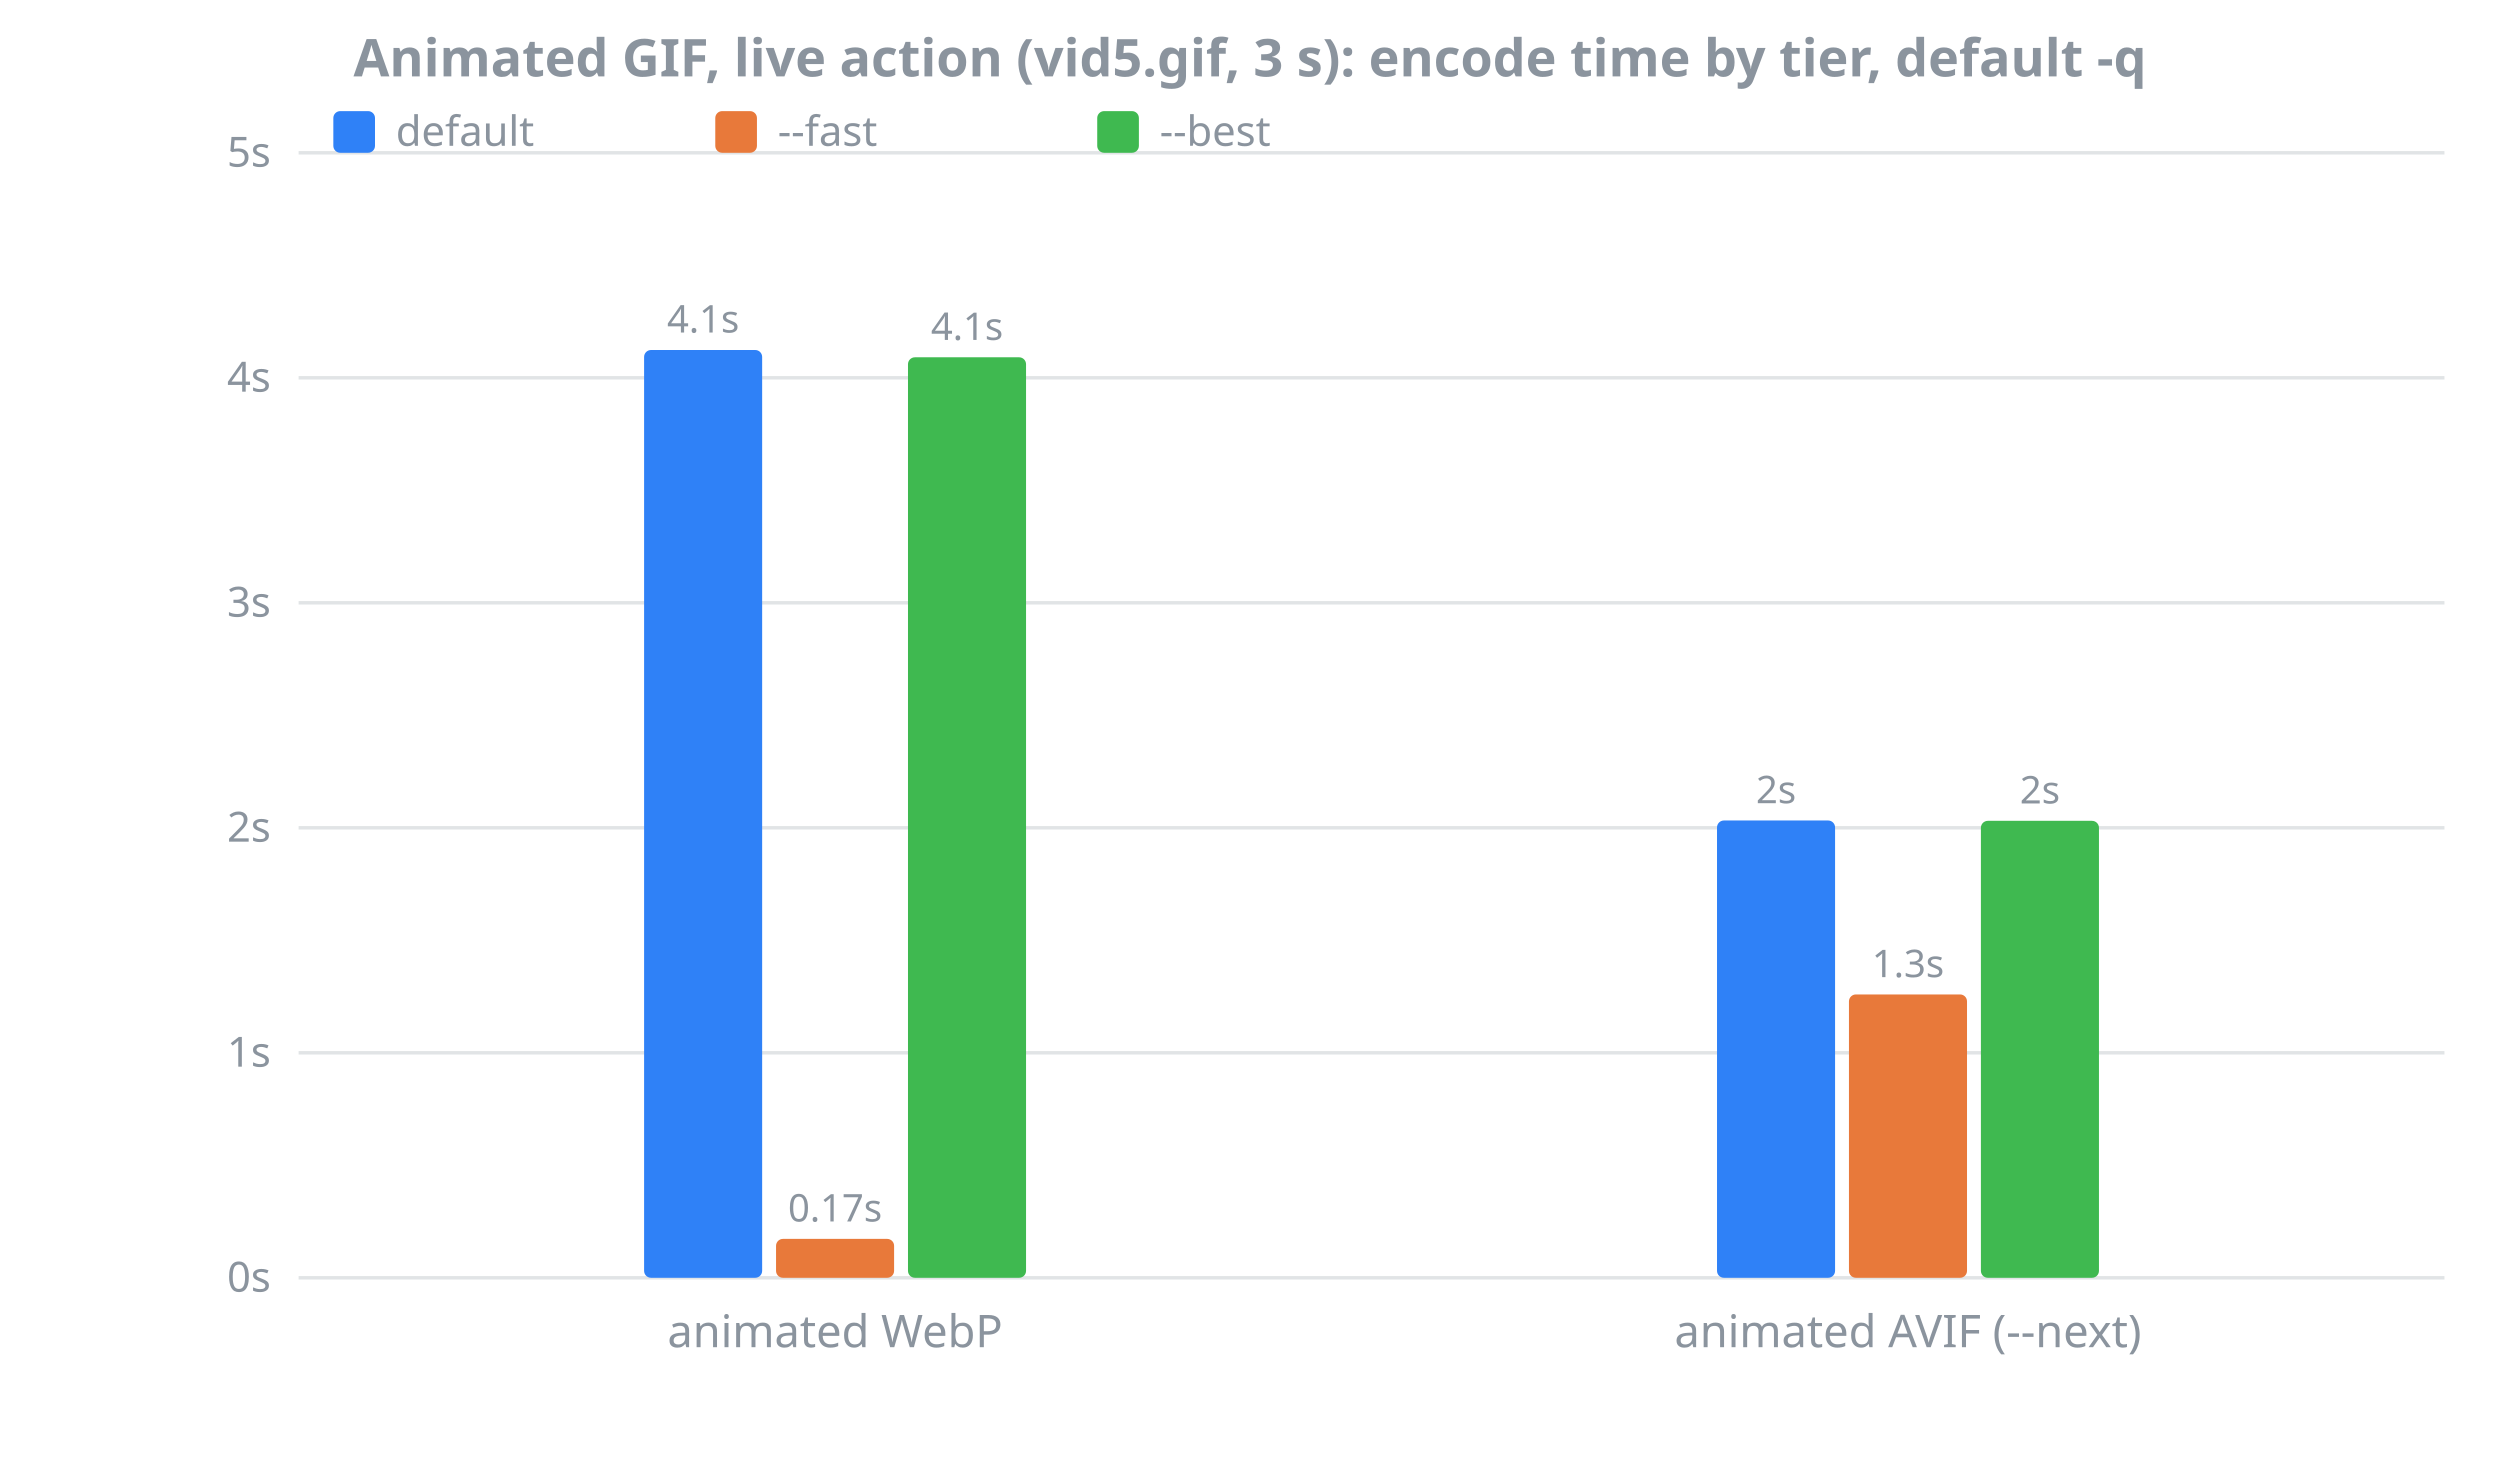
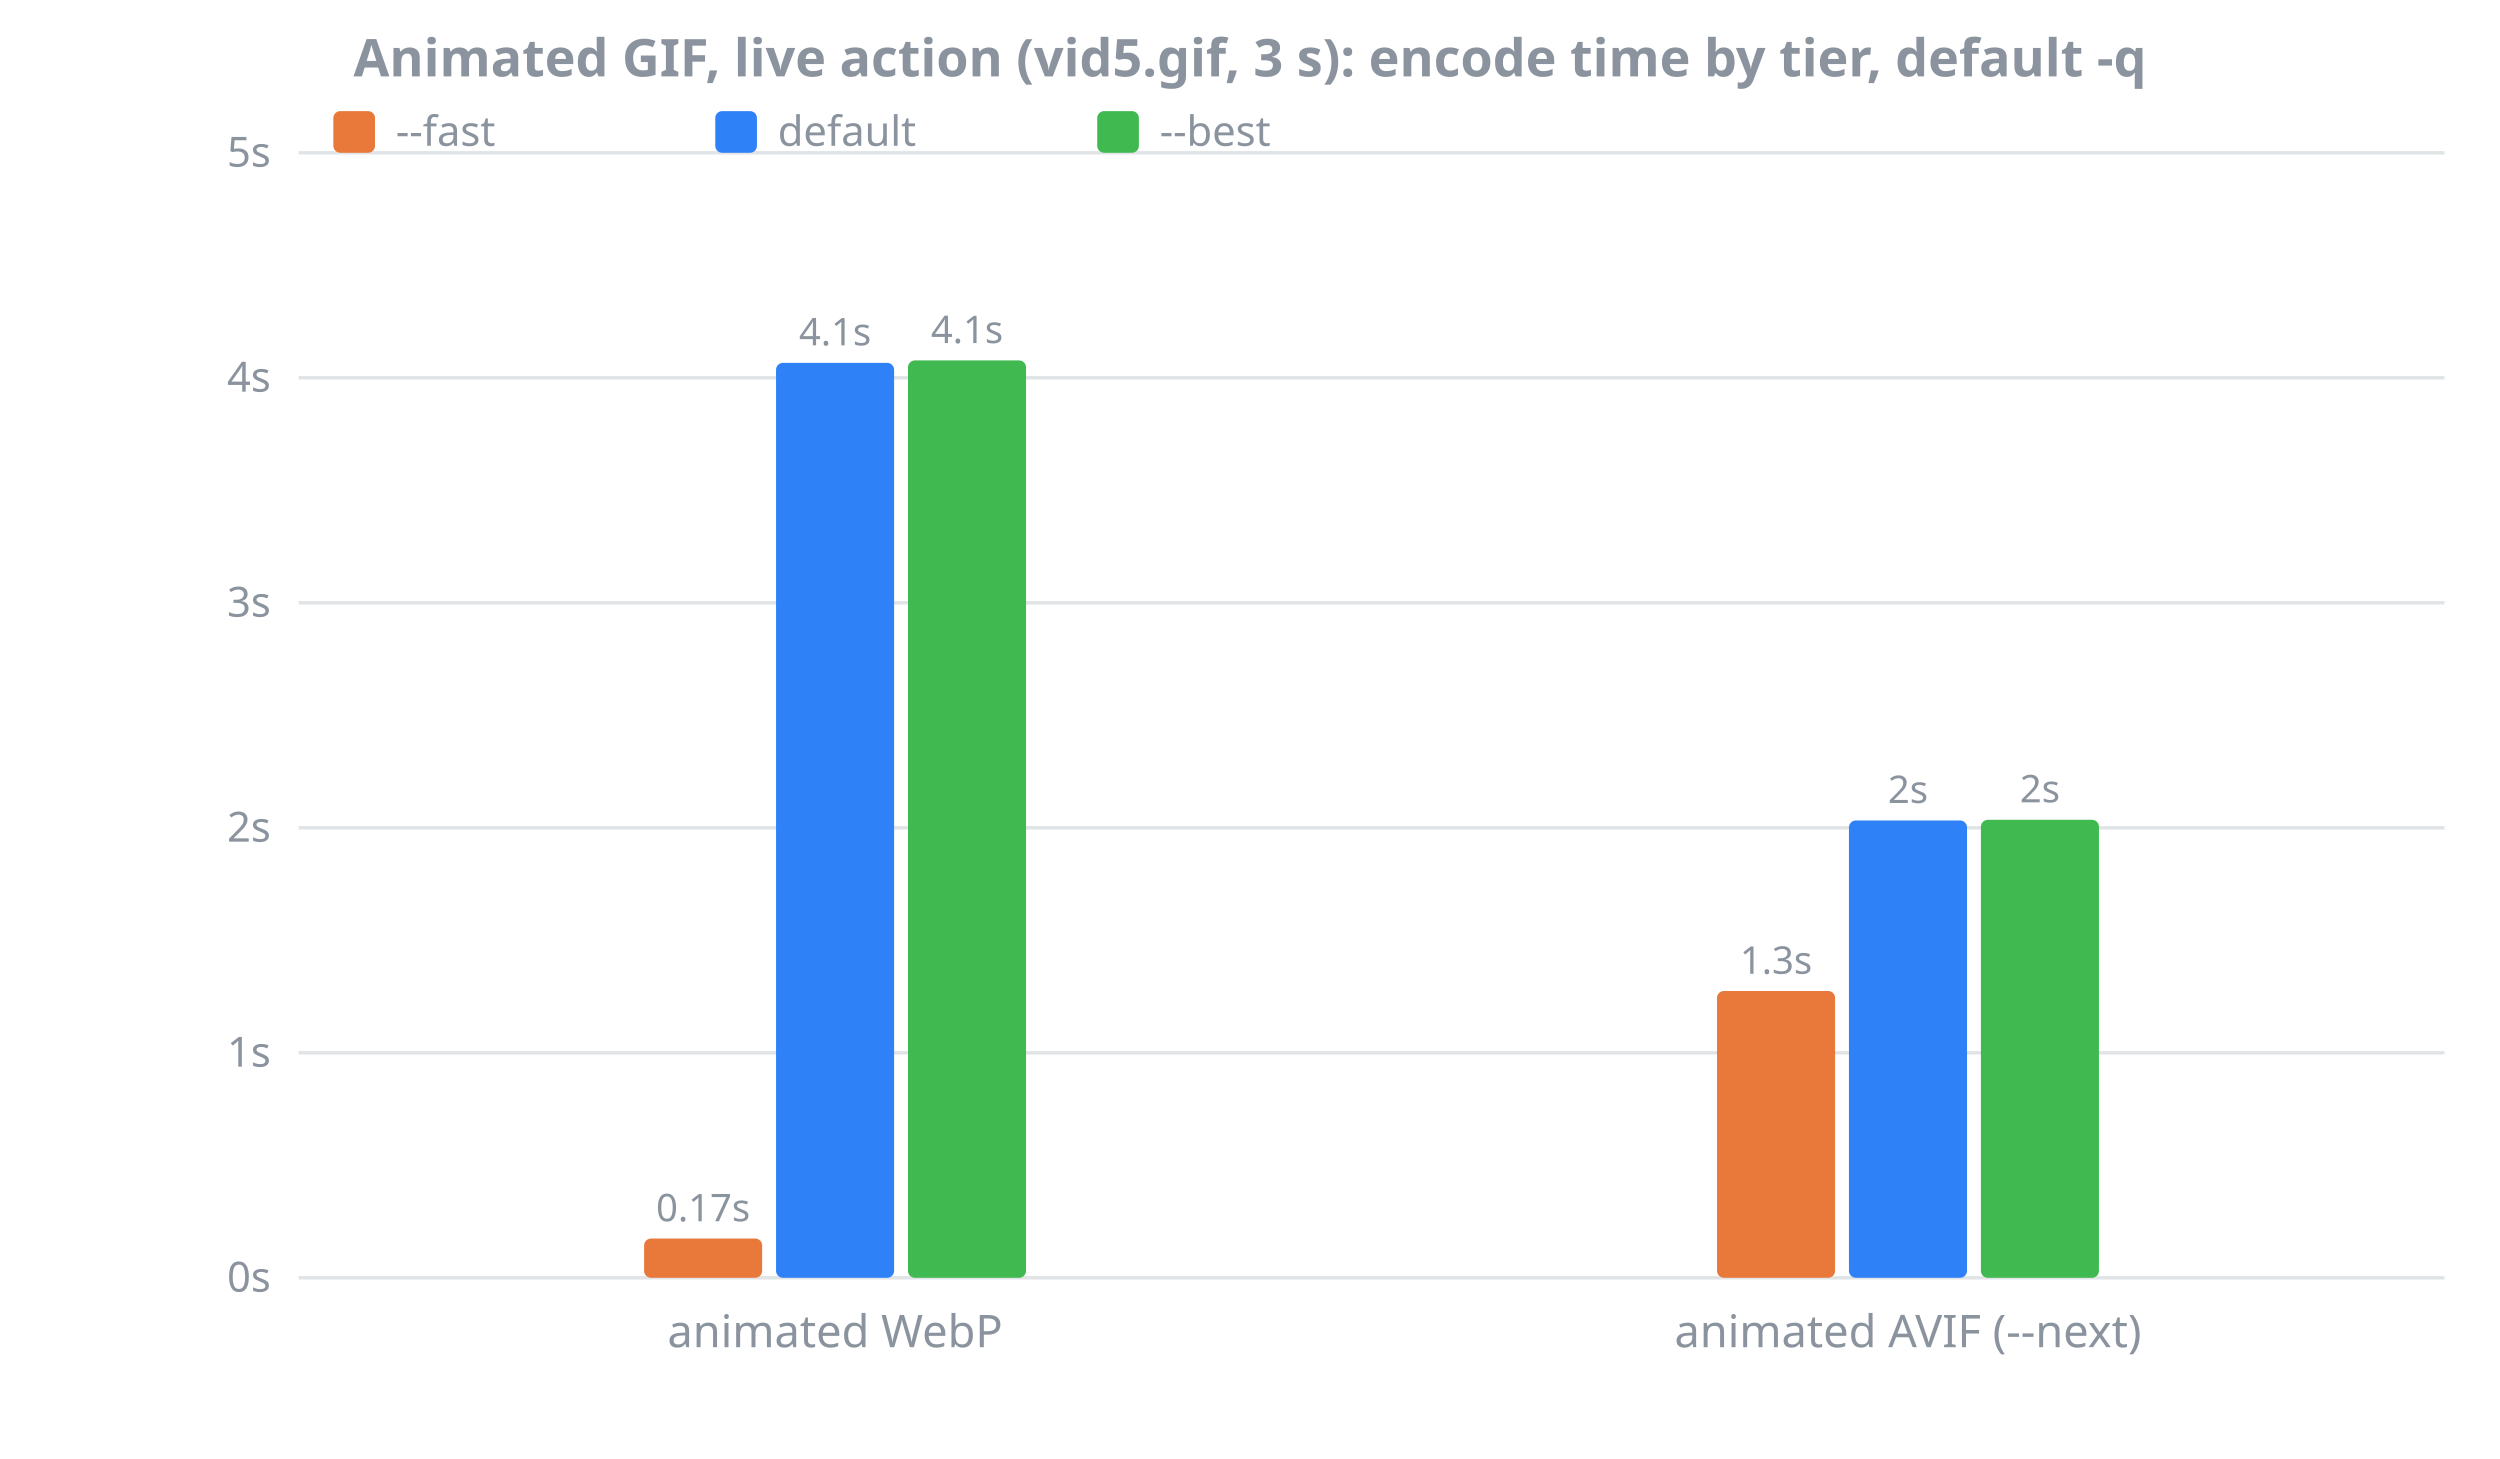
<svg xmlns="http://www.w3.org/2000/svg" viewBox="0 0 720 420" width="720" height="420" font-family="ui-sans-serif,system-ui,sans-serif" font-size="13">
  <text x="360.0" y="22" text-anchor="middle" fill="#8b949e" font-size="15" font-weight="600">Animated GIF, live action (vid5.gif, 3 s): encode time by tier, default -q</text>
  <line x1="86" y1="368.0" x2="704" y2="368.0" stroke="#8b949e" stroke-opacity="0.25" />
  <text x="78" y="372.0" text-anchor="end" fill="#8b949e" font-size="12">0s</text>
  <line x1="86" y1="303.2" x2="704" y2="303.2" stroke="#8b949e" stroke-opacity="0.25" />
  <text x="78" y="307.2" text-anchor="end" fill="#8b949e" font-size="12">1s</text>
  <line x1="86" y1="238.4" x2="704" y2="238.4" stroke="#8b949e" stroke-opacity="0.25" />
  <text x="78" y="242.4" text-anchor="end" fill="#8b949e" font-size="12">2s</text>
  <line x1="86" y1="173.6" x2="704" y2="173.6" stroke="#8b949e" stroke-opacity="0.25" />
  <text x="78" y="177.6" text-anchor="end" fill="#8b949e" font-size="12">3s</text>
  <line x1="86" y1="108.8" x2="704" y2="108.8" stroke="#8b949e" stroke-opacity="0.25" />
  <text x="78" y="112.8" text-anchor="end" fill="#8b949e" font-size="12">4s</text>
  <line x1="86" y1="44.0" x2="704" y2="44.0" stroke="#8b949e" stroke-opacity="0.25" />
  <text x="78" y="48.0" text-anchor="end" fill="#8b949e" font-size="12">5s</text>
  <text x="240.5" y="388" text-anchor="middle" fill="#8b949e" font-size="13">animated WebP</text>
-   <rect x="185.5" y="100.8" width="34" height="267.2" fill="#2f81f7" rx="2" />
-   <text x="202.5" y="95.765" text-anchor="middle" fill="#8b949e" font-size="11">4.1s</text>
-   <rect x="223.5" y="356.8" width="34" height="11.2" fill="#e8793a" rx="2" />
-   <text x="240.5" y="351.79" text-anchor="middle" fill="#8b949e" font-size="11">0.17s</text>
-   <rect x="261.5" y="102.9" width="34" height="265.1" fill="#3fb950" rx="2" />
-   <text x="278.5" y="97.903" text-anchor="middle" fill="#8b949e" font-size="11">4.1s</text>
+   <rect x="185.5" y="356.7" width="34" height="11.3" fill="#e8793a" rx="2" />
+   <text x="202.5" y="351.725" text-anchor="middle" fill="#8b949e" font-size="11">0.17s</text>
+   <rect x="223.5" y="104.5" width="34" height="263.5" fill="#2f81f7" rx="2" />
+   <text x="240.5" y="99.458" text-anchor="middle" fill="#8b949e" font-size="11">4.1s</text>
+   <rect x="261.5" y="103.8" width="34" height="264.2" fill="#3fb950" rx="2" />
+   <text x="278.5" y="98.81" text-anchor="middle" fill="#8b949e" font-size="11">4.1s</text>
  <text x="549.5" y="388" text-anchor="middle" fill="#8b949e" font-size="13">animated AVIF (--next)</text>
-   <rect x="494.5" y="236.3" width="34" height="131.7" fill="#2f81f7" rx="2" />
-   <text x="511.5" y="231.326" text-anchor="middle" fill="#8b949e" font-size="11">2s</text>
-   <rect x="532.5" y="286.4" width="34" height="81.6" fill="#e8793a" rx="2" />
-   <text x="549.5" y="281.417" text-anchor="middle" fill="#8b949e" font-size="11">1.3s</text>
-   <rect x="570.5" y="236.4" width="34" height="131.6" fill="#3fb950" rx="2" />
-   <text x="587.5" y="231.391" text-anchor="middle" fill="#8b949e" font-size="11">2s</text>
-   <rect x="96" y="32" width="12" height="12" fill="#2f81f7" rx="2" />
-   <text x="114" y="42" text-anchor="start" fill="#8b949e" font-size="12">default</text>
-   <rect x="206" y="32" width="12" height="12" fill="#e8793a" rx="2" />
-   <text x="224" y="42" text-anchor="start" fill="#8b949e" font-size="12">--fast</text>
+   <rect x="494.5" y="285.4" width="34" height="82.6" fill="#e8793a" rx="2" />
+   <text x="511.5" y="280.445" text-anchor="middle" fill="#8b949e" font-size="11">1.3s</text>
+   <rect x="532.5" y="236.3" width="34" height="131.7" fill="#2f81f7" rx="2" />
+   <text x="549.5" y="231.262" text-anchor="middle" fill="#8b949e" font-size="11">2s</text>
+   <rect x="570.5" y="236.1" width="34" height="131.9" fill="#3fb950" rx="2" />
+   <text x="587.5" y="231.067" text-anchor="middle" fill="#8b949e" font-size="11">2s</text>
+   <rect x="96" y="32" width="12" height="12" fill="#e8793a" rx="2" />
+   <text x="114" y="42" text-anchor="start" fill="#8b949e" font-size="12">--fast</text>
+   <rect x="206" y="32" width="12" height="12" fill="#2f81f7" rx="2" />
+   <text x="224" y="42" text-anchor="start" fill="#8b949e" font-size="12">default</text>
  <rect x="316" y="32" width="12" height="12" fill="#3fb950" rx="2" />
  <text x="334" y="42" text-anchor="start" fill="#8b949e" font-size="12">--best</text>
</svg>
